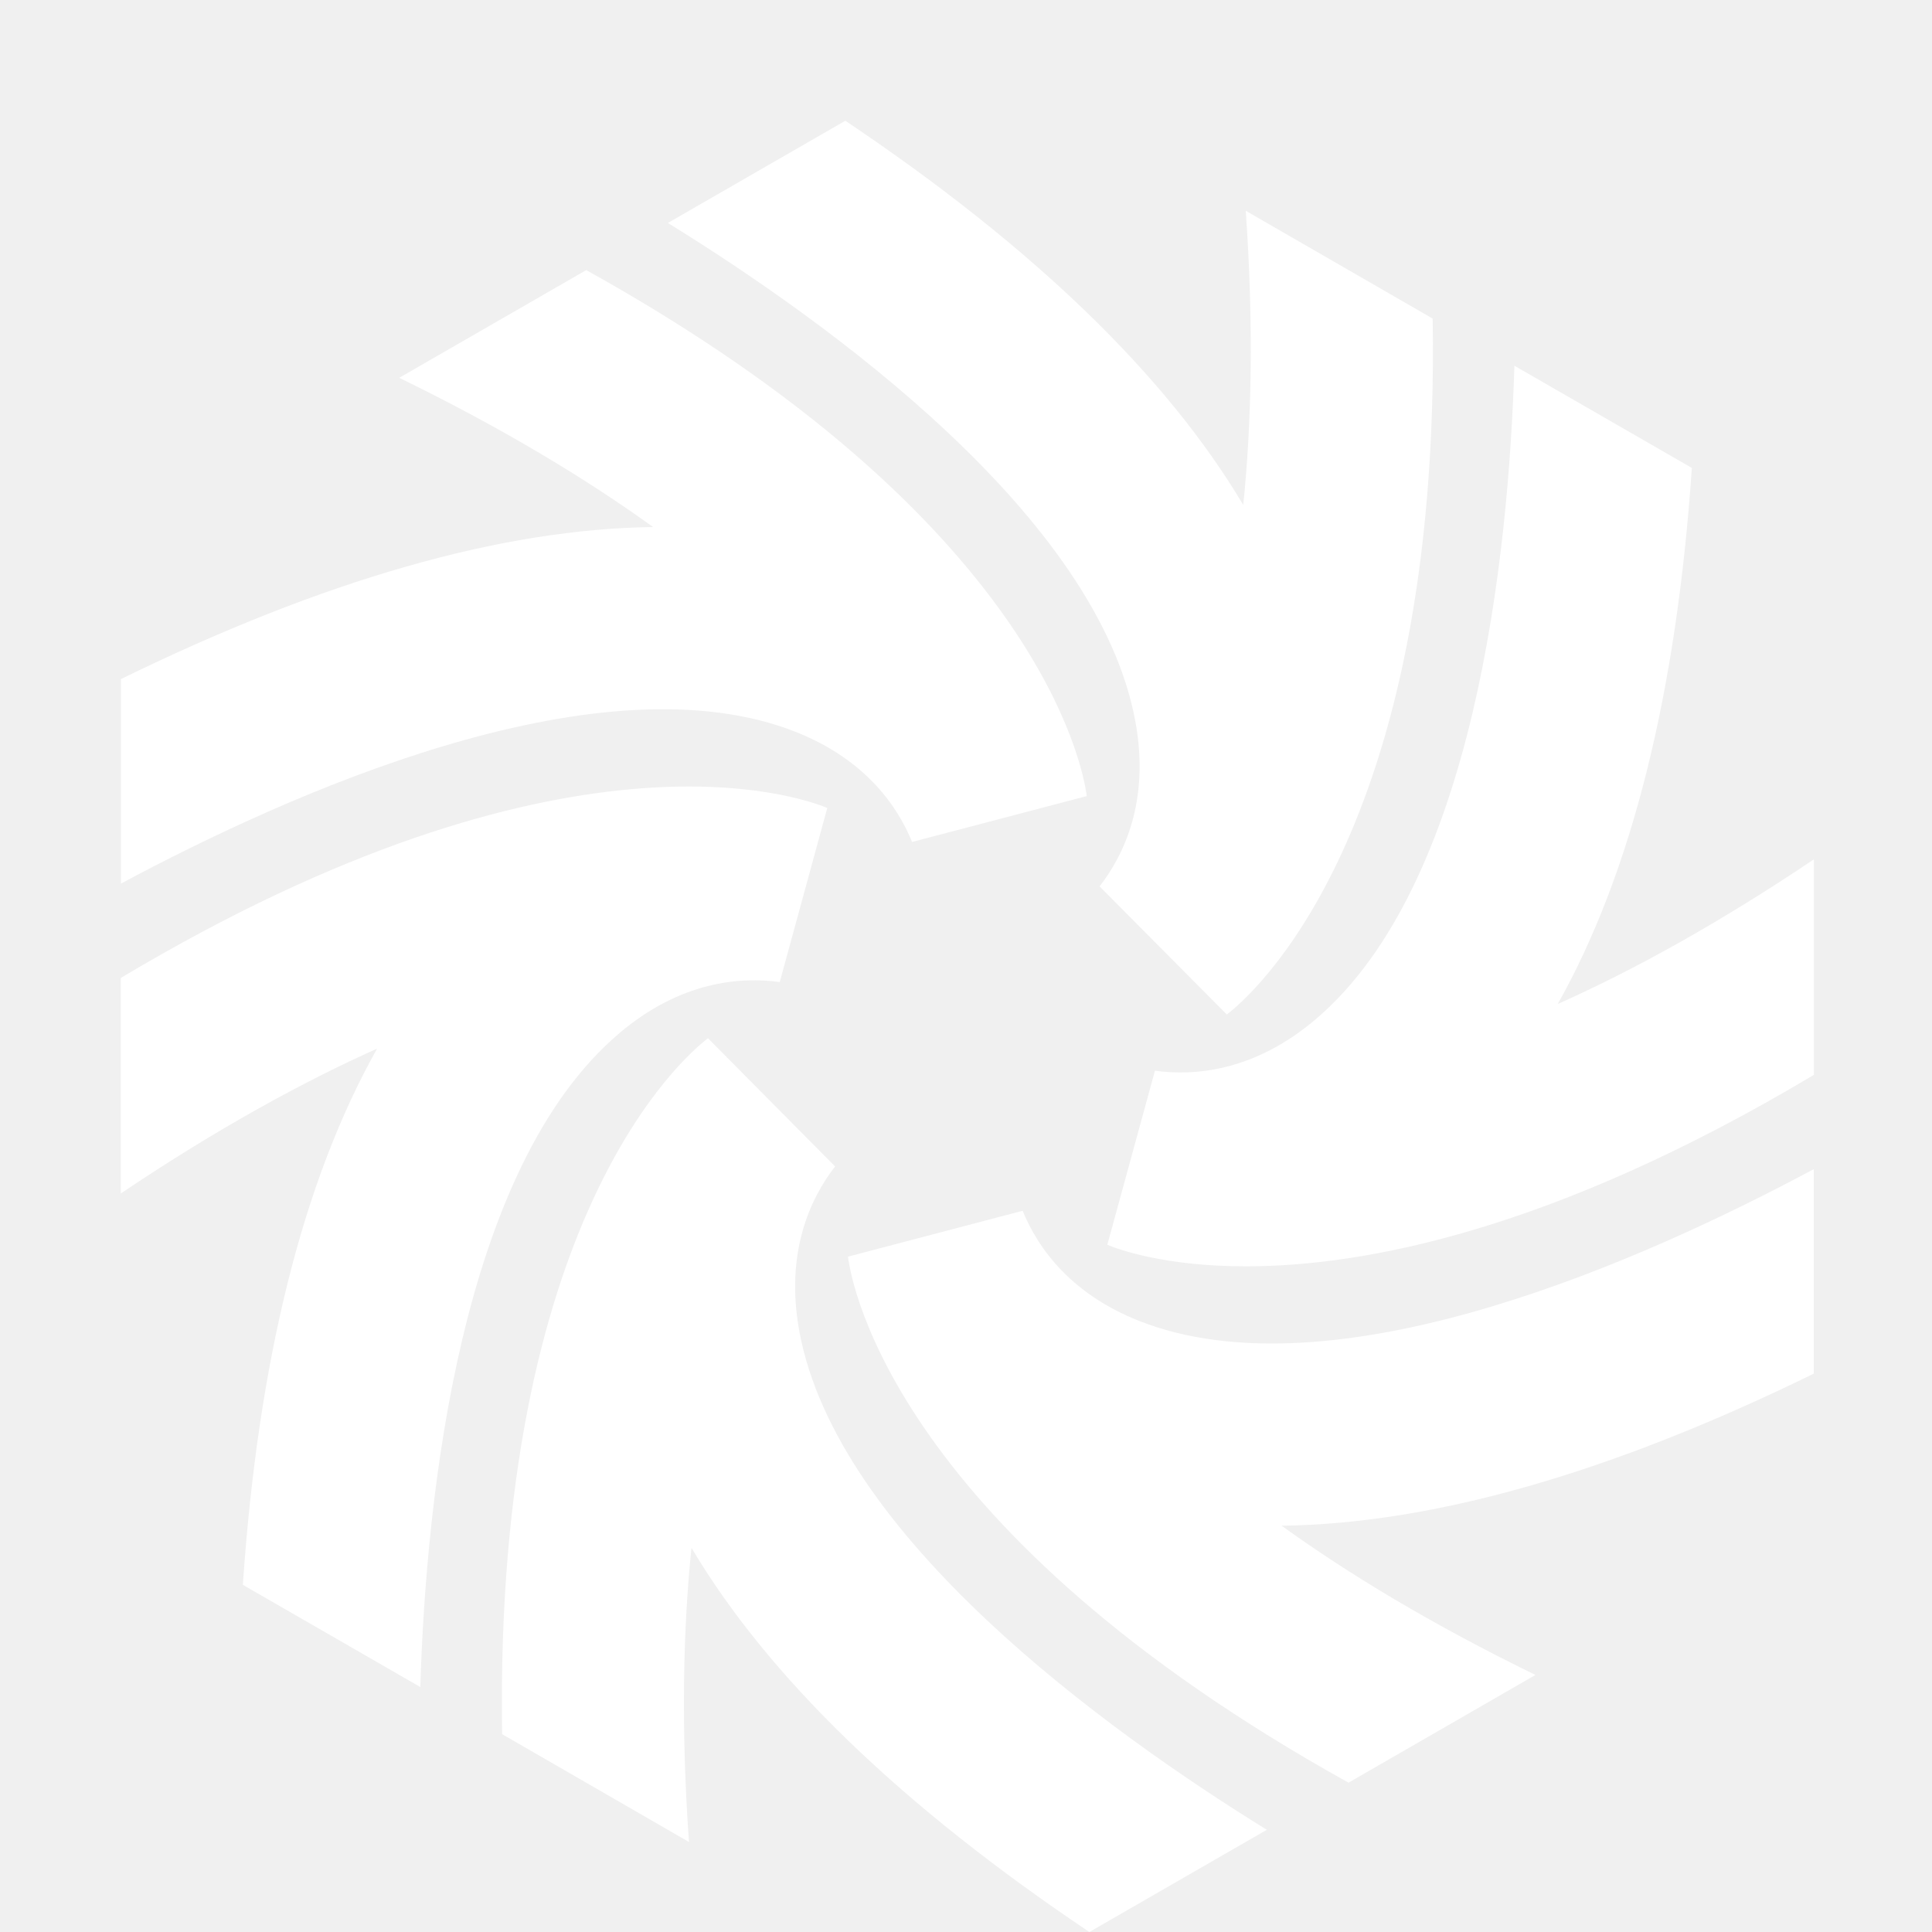
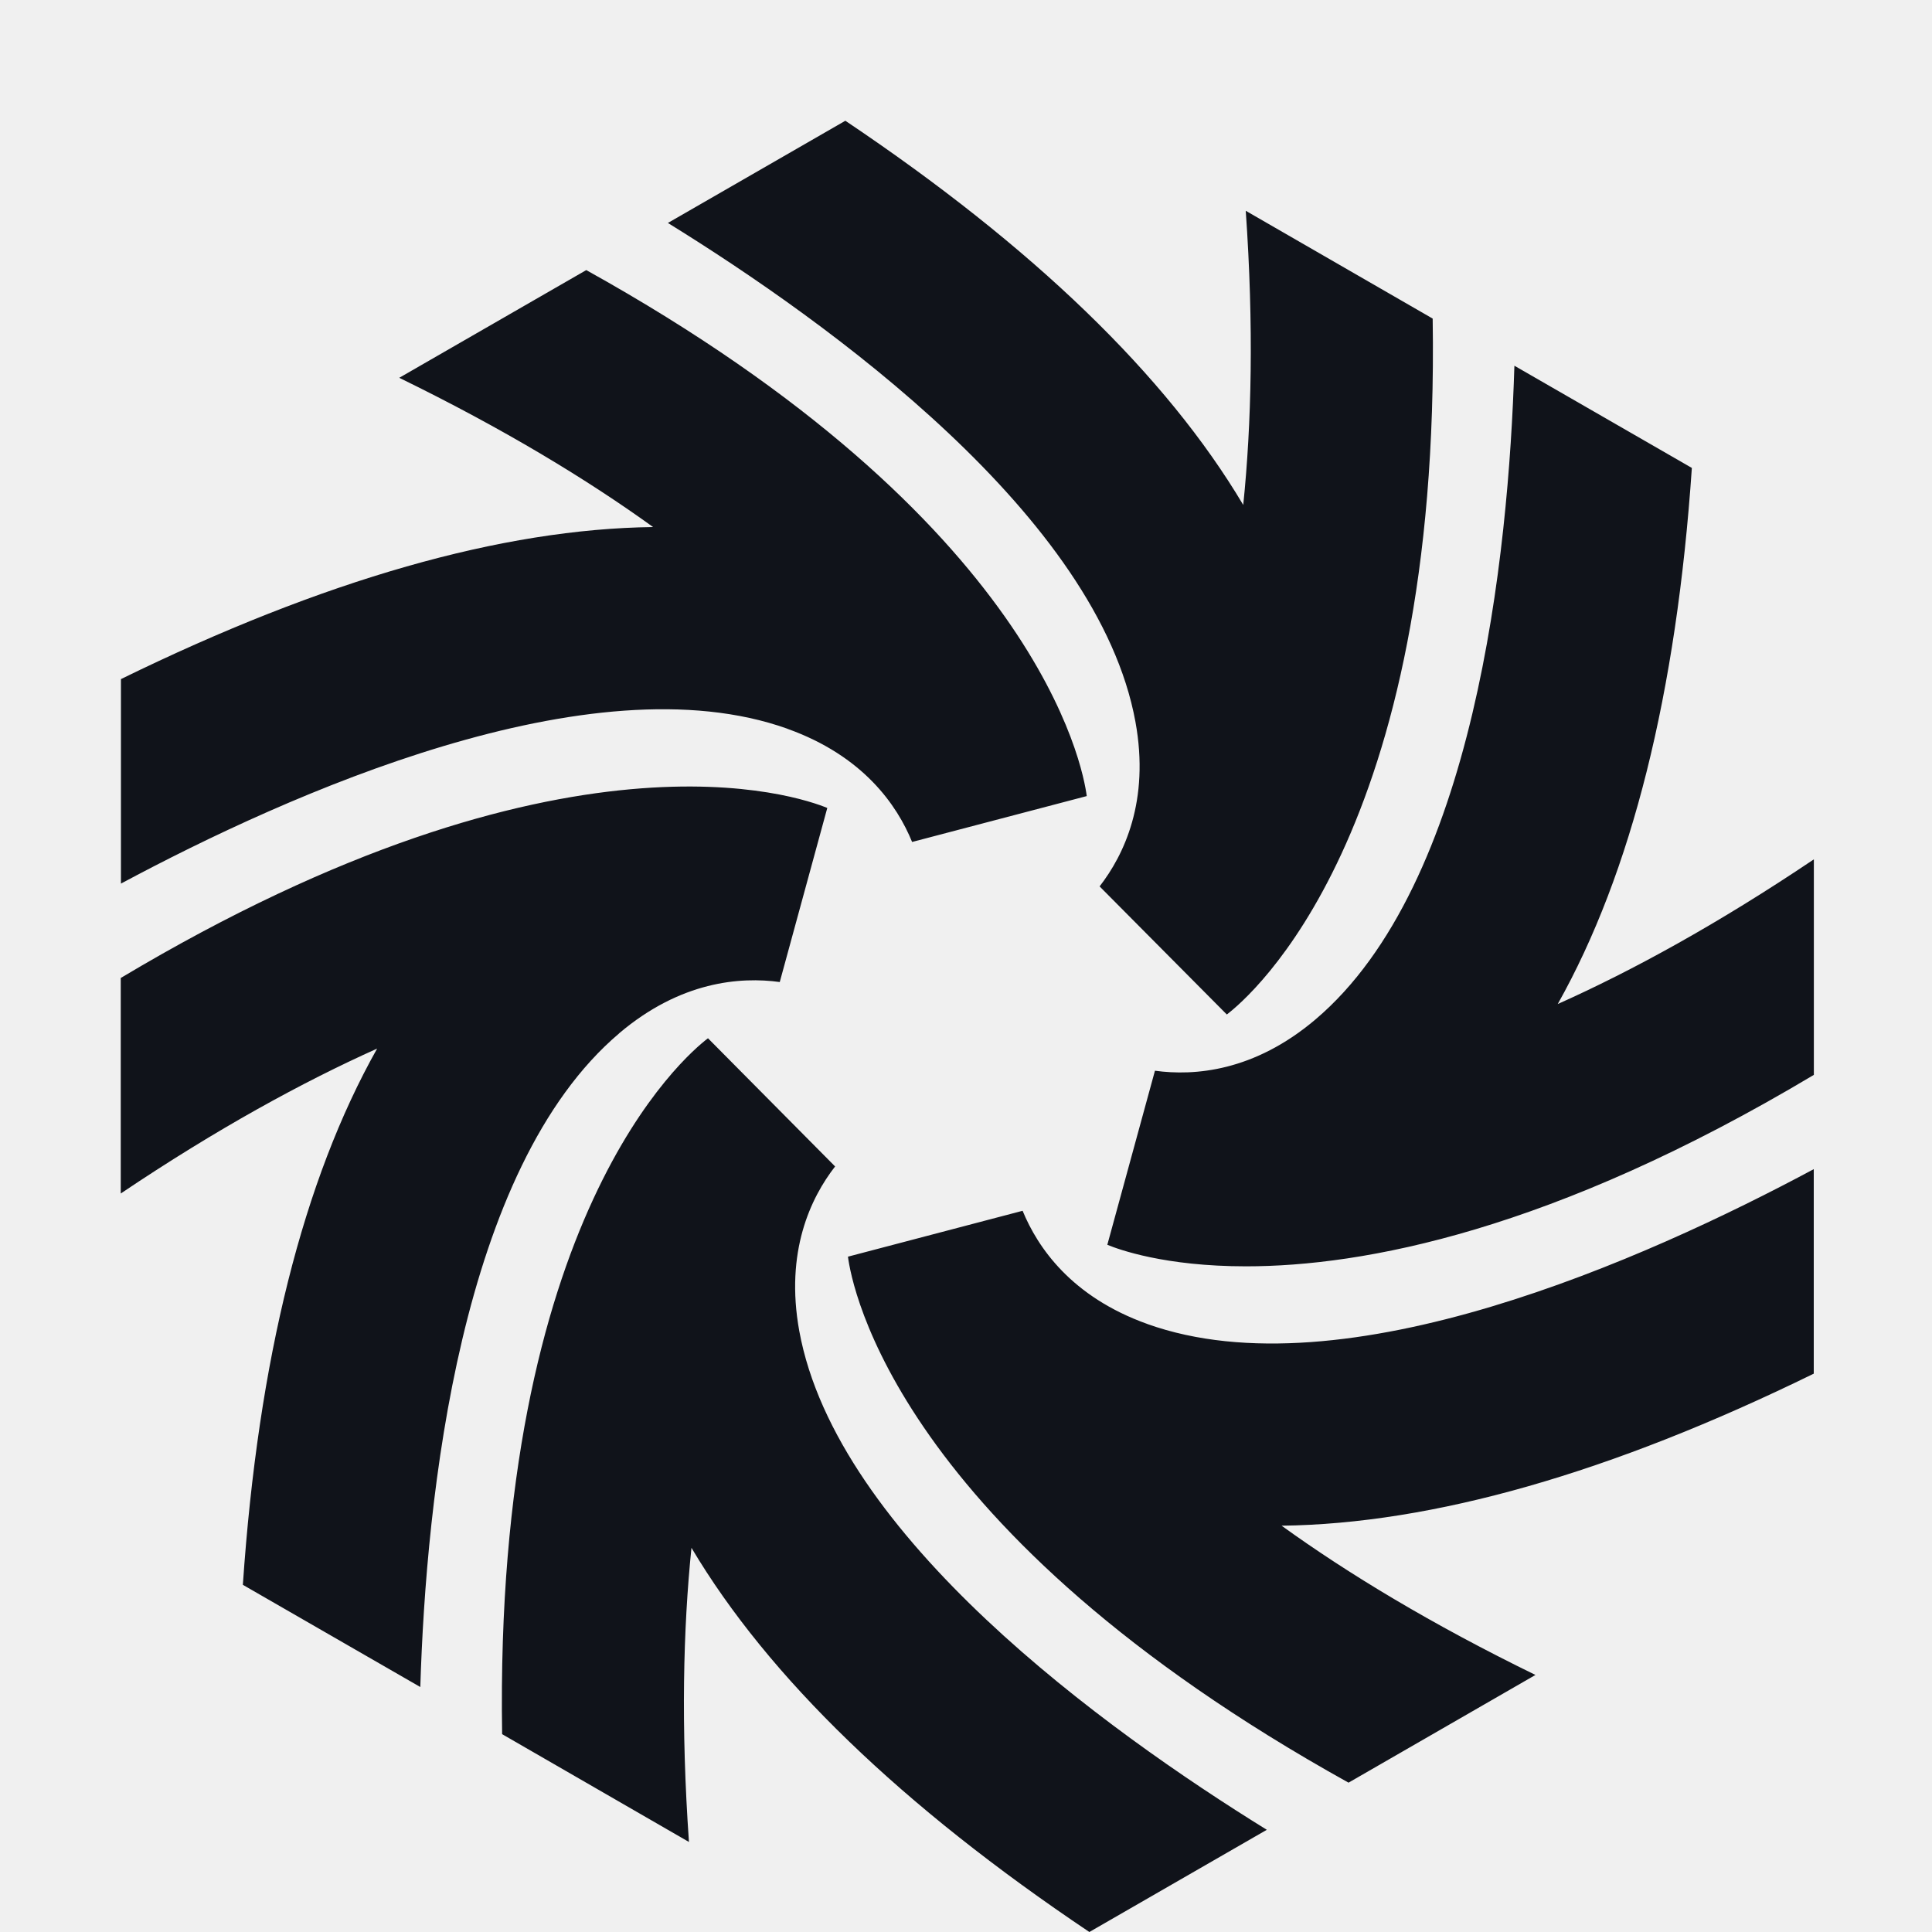
<svg xmlns="http://www.w3.org/2000/svg" width="20" height="20" viewBox="0 0 20 20" fill="none">
-   <path d="M6.409 10.697C7.046 10.157 7.665 10.11 8.072 10.166L8.564 8.364C8.283 8.248 5.846 7.377 1.25 10.124V12.355C2.248 11.684 3.133 11.201 3.904 10.855C3.138 12.216 2.673 14.072 2.514 16.406L4.351 17.464C4.411 15.498 4.763 12.092 6.41 10.697H6.409ZM11.878 13.706C11.091 13.425 10.742 12.914 10.586 12.534L8.778 13.009C8.817 13.31 9.278 15.853 13.96 18.454L15.895 17.339C14.813 16.811 13.952 16.288 13.267 15.794C14.829 15.775 16.672 15.25 18.776 14.22V12.103C17.039 13.034 13.911 14.433 11.877 13.706H11.878ZM8.274 13.778C8.125 12.957 8.393 12.399 8.645 12.075L7.329 10.748C7.087 10.932 5.113 12.605 5.198 17.952L7.132 19.068C7.048 17.869 7.072 16.863 7.158 16.023C7.955 17.364 9.332 18.695 11.277 20L13.114 18.942C11.439 17.906 8.661 15.9 8.274 13.778ZM11.754 7.472C11.904 8.293 11.635 8.851 11.383 9.176L12.7 10.502C12.941 10.318 14.915 8.647 14.831 3.298L12.896 2.182C12.98 3.381 12.956 4.388 12.87 5.227C12.073 3.886 10.696 2.555 8.751 1.25L6.914 2.308C8.591 3.344 11.367 5.35 11.754 7.472ZM16.125 10.395C16.89 9.034 17.355 7.178 17.514 4.844L15.677 3.786C15.617 5.752 15.265 9.157 13.618 10.553C12.981 11.093 12.362 11.14 11.956 11.084L11.463 12.886C11.579 12.934 12.057 13.109 12.899 13.109C14.108 13.109 16.067 12.746 18.777 11.127V8.896C17.779 9.567 16.895 10.05 16.123 10.395H16.125ZM8.15 7.544C8.937 7.825 9.287 8.336 9.442 8.716L11.25 8.241C11.211 7.94 10.75 5.397 6.069 2.796L4.133 3.911C5.215 4.439 6.076 4.962 6.761 5.456C5.199 5.475 3.356 6 1.252 7.03V9.147C2.989 8.216 6.117 6.817 8.152 7.544H8.15Z" fill="#fff" />
+   <path d="M6.409 10.697C7.046 10.157 7.665 10.11 8.072 10.166L8.564 8.364C8.283 8.248 5.846 7.377 1.25 10.124V12.355C2.248 11.684 3.133 11.201 3.904 10.855C3.138 12.216 2.673 14.072 2.514 16.406L4.351 17.464C4.411 15.498 4.763 12.092 6.41 10.697H6.409ZM11.878 13.706C11.091 13.425 10.742 12.914 10.586 12.534L8.778 13.009C8.817 13.31 9.278 15.853 13.96 18.454L15.895 17.339C14.813 16.811 13.952 16.288 13.267 15.794C14.829 15.775 16.672 15.25 18.776 14.22V12.103C17.039 13.034 13.911 14.433 11.877 13.706H11.878ZM8.274 13.778C8.125 12.957 8.393 12.399 8.645 12.075L7.329 10.748C7.087 10.932 5.113 12.605 5.198 17.952L7.132 19.068C7.048 17.869 7.072 16.863 7.158 16.023C7.955 17.364 9.332 18.695 11.277 20L13.114 18.942C11.439 17.906 8.661 15.9 8.274 13.778ZM11.754 7.472C11.904 8.293 11.635 8.851 11.383 9.176L12.7 10.502C12.941 10.318 14.915 8.647 14.831 3.298L12.896 2.182C12.98 3.381 12.956 4.388 12.87 5.227C12.073 3.886 10.696 2.555 8.751 1.25L6.914 2.308C8.591 3.344 11.367 5.35 11.754 7.472ZM16.125 10.395C16.89 9.034 17.355 7.178 17.514 4.844L15.677 3.786C15.617 5.752 15.265 9.157 13.618 10.553C12.981 11.093 12.362 11.14 11.956 11.084L11.463 12.886C11.579 12.934 12.057 13.109 12.899 13.109C14.108 13.109 16.067 12.746 18.777 11.127V8.896C17.779 9.567 16.895 10.05 16.123 10.395H16.125ZM8.15 7.544C8.937 7.825 9.287 8.336 9.442 8.716L11.25 8.241C11.211 7.94 10.75 5.397 6.069 2.796L4.133 3.911C5.215 4.439 6.076 4.962 6.761 5.456C5.199 5.475 3.356 6 1.252 7.03V9.147C2.989 8.216 6.117 6.817 8.152 7.544H8.15Z" fill="#10131A" />
</svg>
